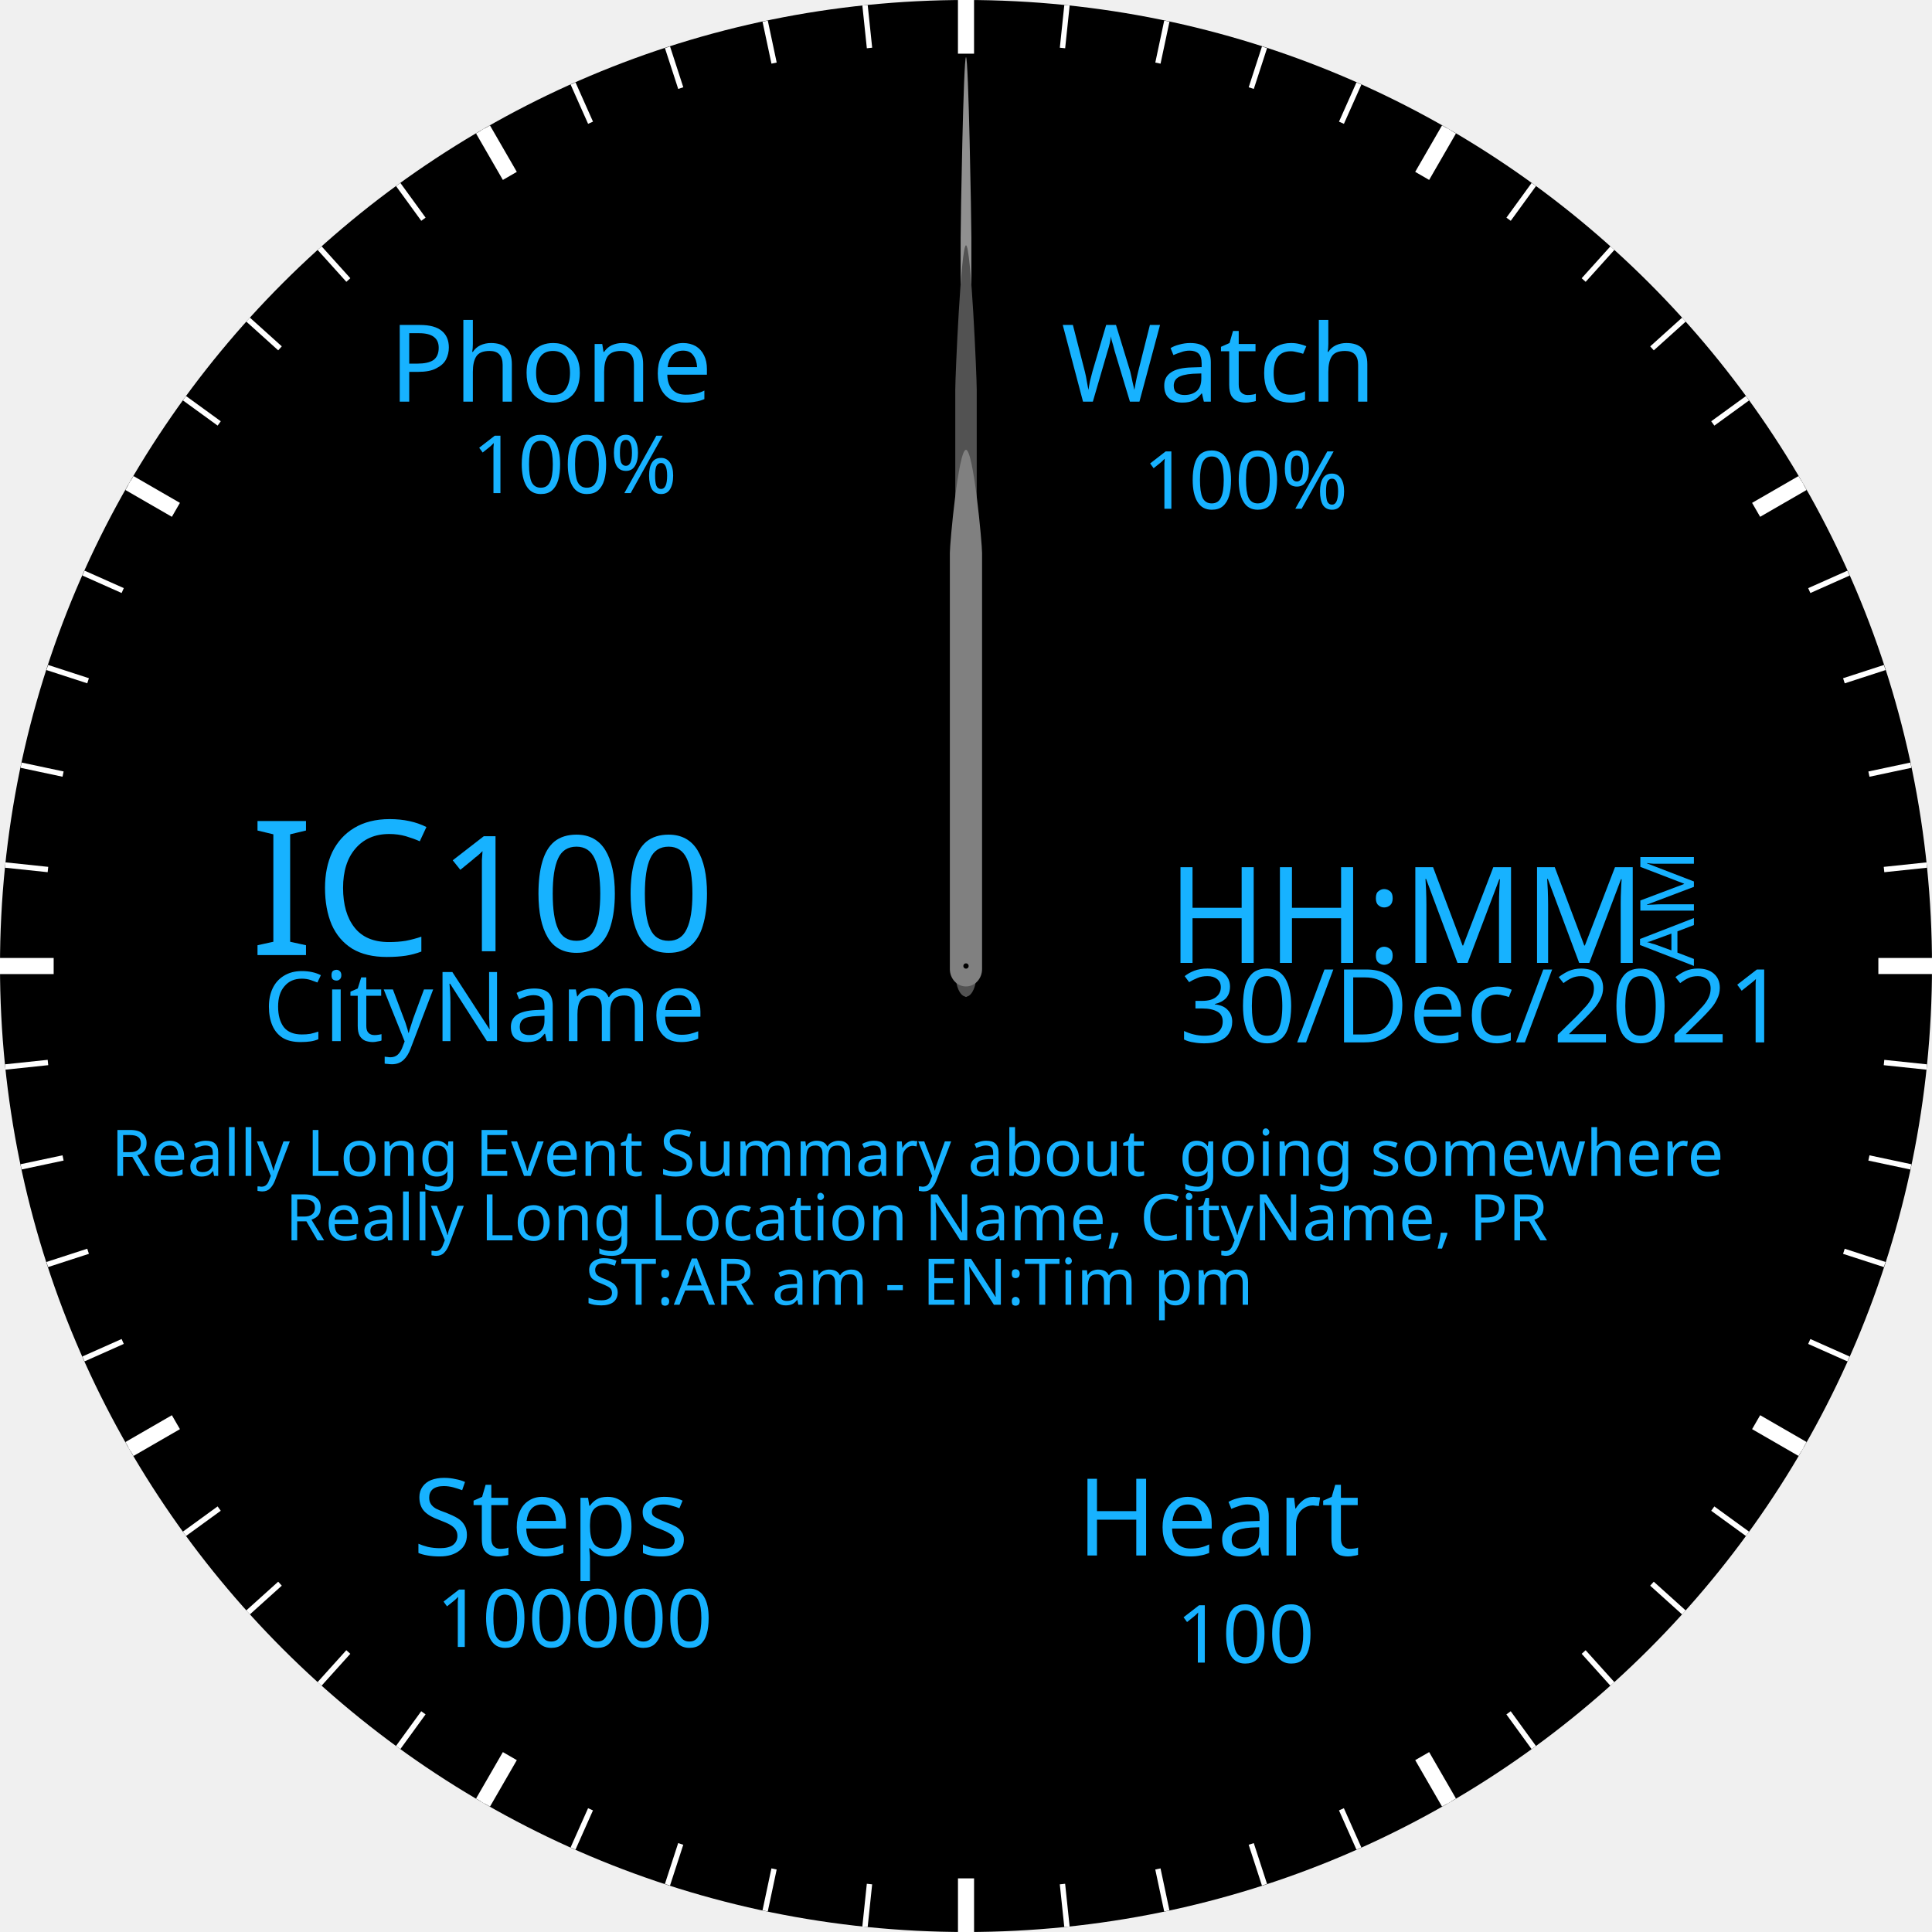
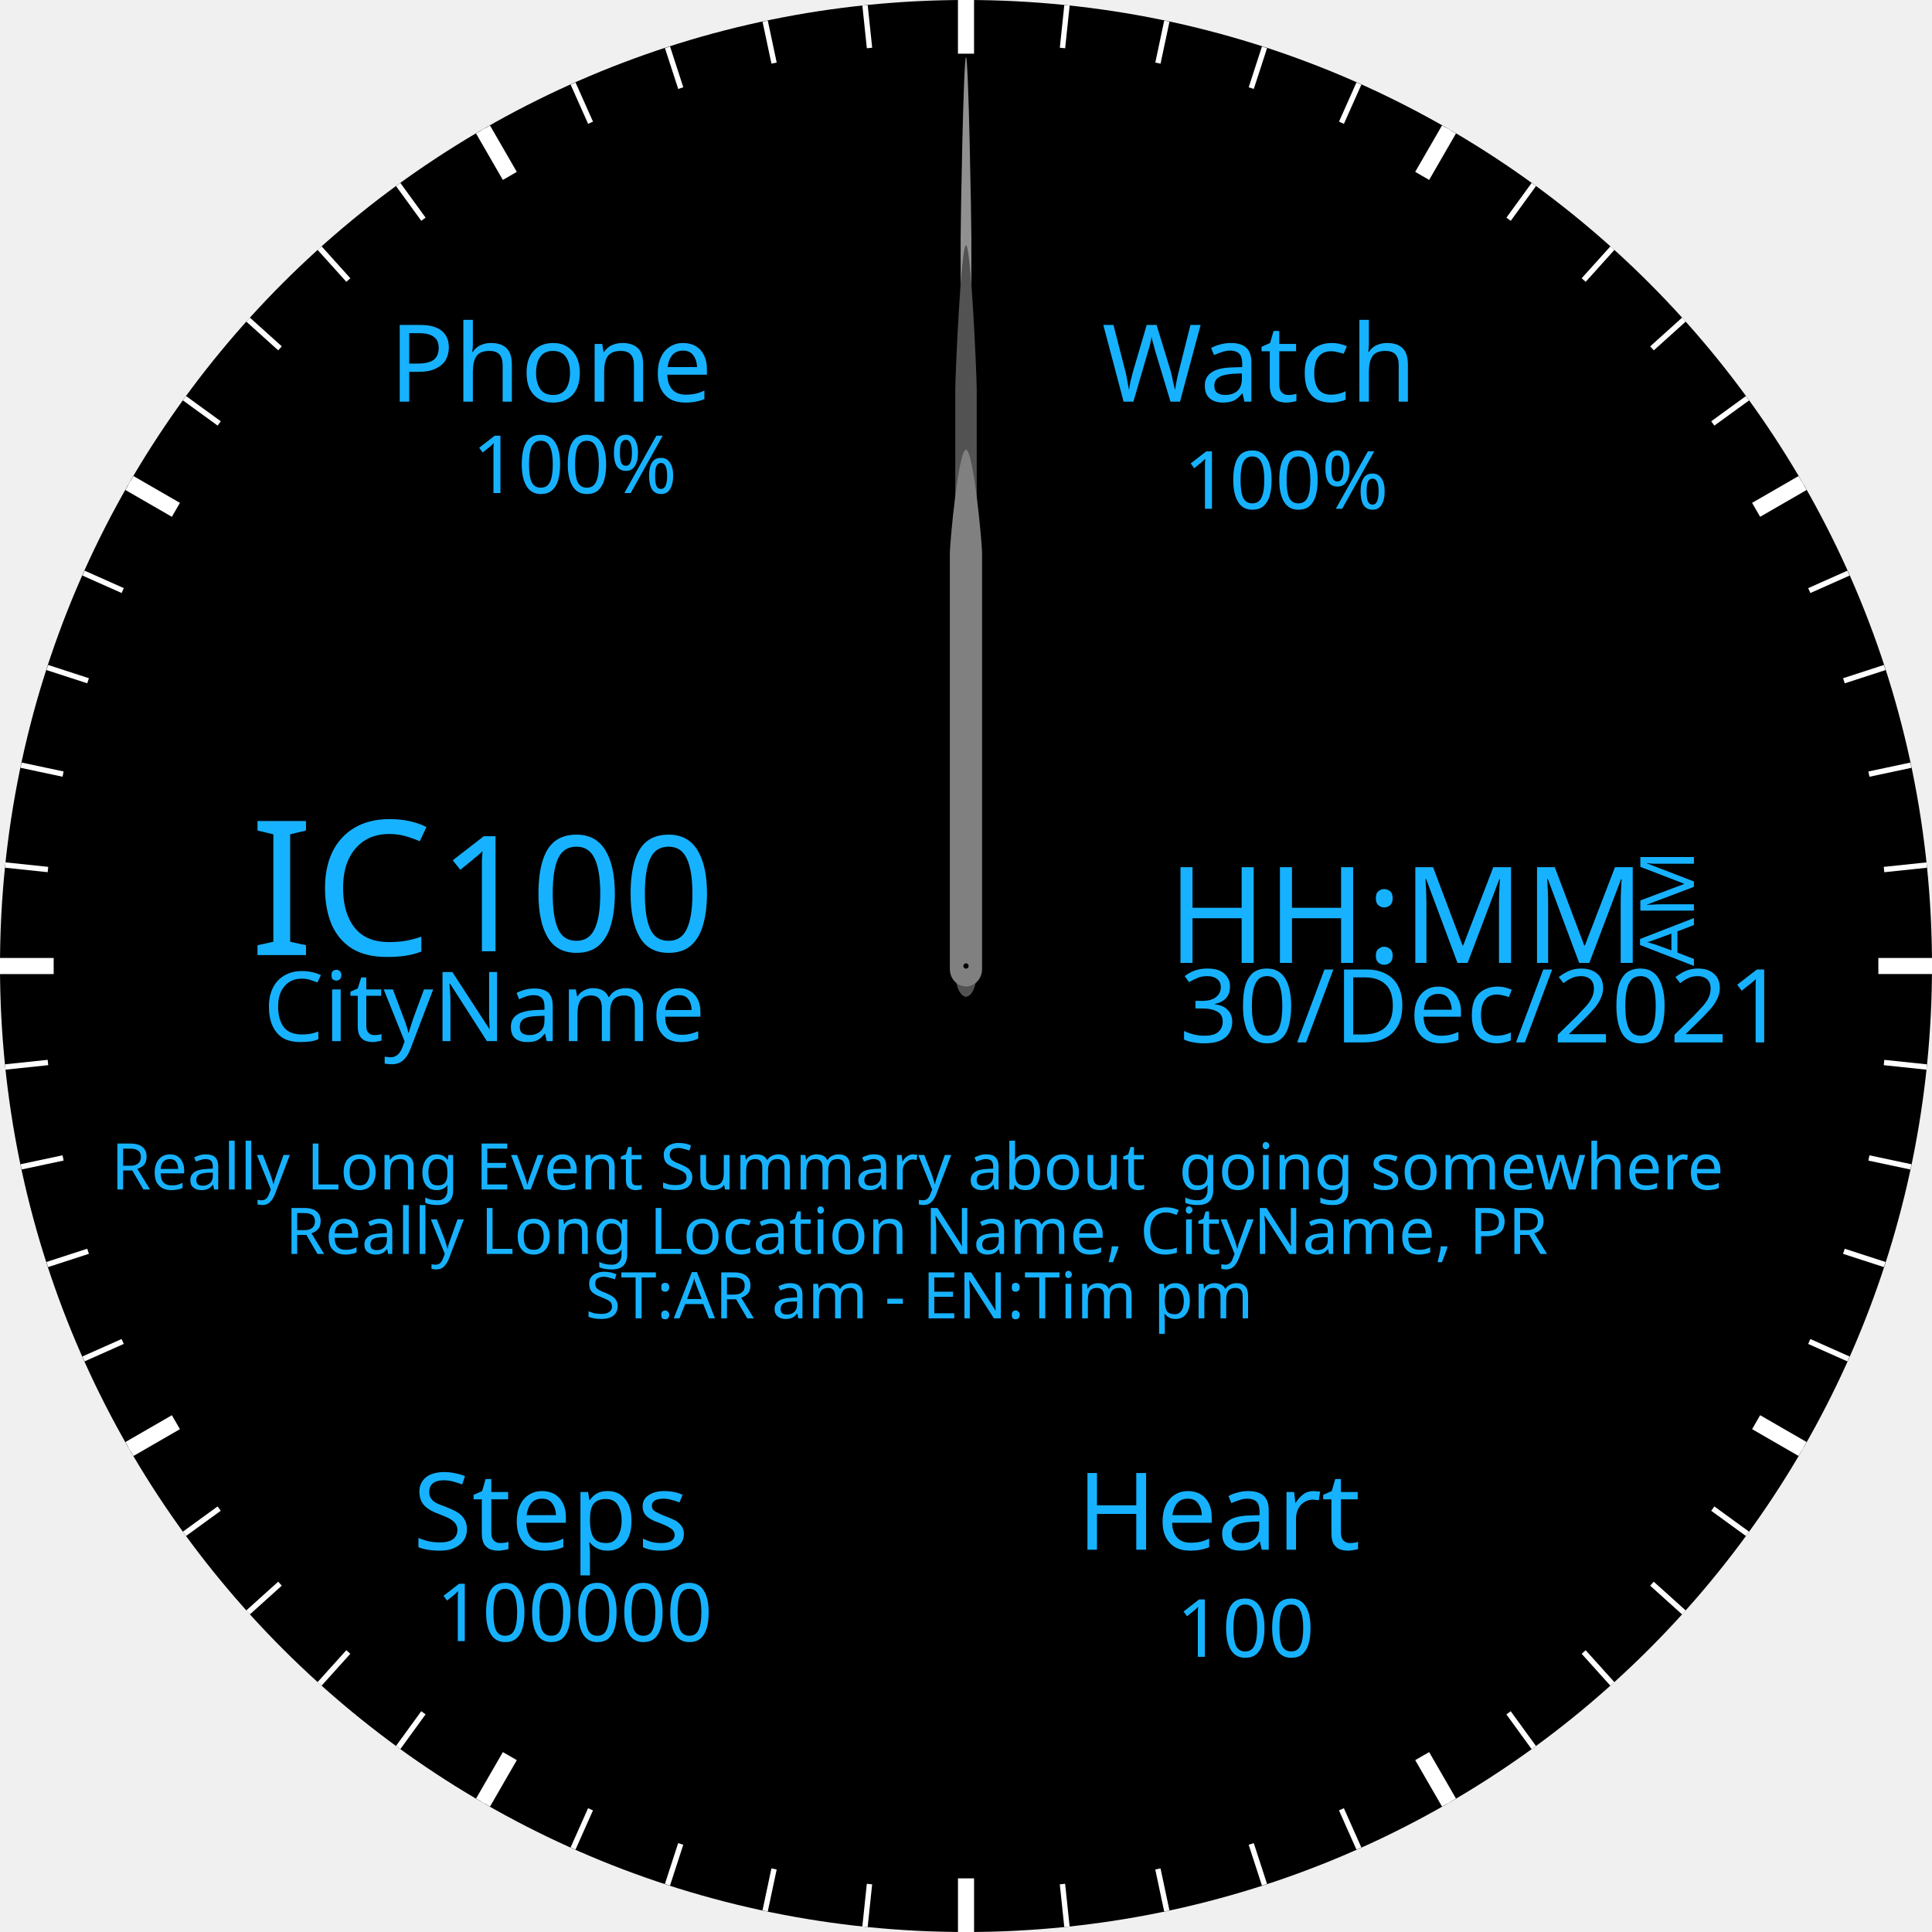
- <svg xmlns="http://www.w3.org/2000/svg" width="360" height="360" viewBox="0 0 95.25 95.25" version="1.1" id="svg5">
+ <svg xmlns="http://www.w3.org/2000/svg" width="360" height="360" viewBox="0 0 95.25 95.25" version="1.1" id="Main">
  <defs id="defs2" />
  <g id="layer1" style="display:inline">
    <circle style="fill:#000000;fill-opacity:1;stroke-width:1.055;stroke-opacity:0.7" id="path846" cx="47.625" cy="47.625" r="47.625" />
    <path id="use1676" style="fill:#ffffff;fill-opacity:1;stroke-width:0.178;stroke-opacity:0.7" d="m 179.5,0 v 8 h 1 V 0 Z m -17.818,0.934 -0.994,0.105 0.836,7.955 0.994,-0.104 z m 36.637,0 -0.836,7.957 0.994,0.104 0.836,-7.955 z m -55.254,2.896 -0.979,0.207 1.664,7.824 0.977,-0.207 z m 73.871,0 -1.662,7.824 0.977,0.209 1.664,-7.826 z m -92.084,4.824 -0.951,0.311 2.473,7.607 0.949,-0.309 z m 110.297,0.002 -2.473,7.609 0.951,0.309 2.473,-7.609 z m -127.906,6.701 -0.914,0.408 3.254,7.307 0.914,-0.406 z m 145.516,0.002 -3.254,7.309 0.914,0.406 3.254,-7.309 z m -162.328,8.506 -0.865,0.5 4,6.928 0.865,-0.5 z m 179.139,0.002 -4,6.928 0.867,0.5 4,-6.928 z m -194.969,10.215 -0.809,0.588 4.703,6.473 0.809,-0.588 z m 210.799,0.004 -4.701,6.471 0.809,0.588 4.701,-6.471 z m -225.475,11.812 -0.742,0.67 5.354,5.945 0.742,-0.67 z m 240.15,0.004 -5.354,5.945 0.744,0.668 5.354,-5.945 z m -253.51,13.283 -0.67,0.742 5.945,5.354 0.67,-0.744 z m 266.869,0.002 -5.945,5.354 0.67,0.742 5.945,-5.352 z m -278.768,14.607 -0.588,0.809 6.473,4.701 0.588,-0.809 z m 290.666,0.002 -6.473,4.703 0.588,0.809 6.473,-4.701 z m -300.971,15.77 -0.5,0.867 6.928,4 0.5,-0.867 z m 311.275,0.004 -6.928,4 0.5,0.867 6.928,-4 z m -319.877,16.762 -0.406,0.912 7.309,3.254 0.406,-0.912 z m 328.479,0.004 -7.309,3.254 0.406,0.912 7.309,-3.254 z m -335.279,17.566 -0.309,0.951 7.607,2.473 0.309,-0.951 z m 342.08,0.004 -7.609,2.473 0.309,0.951 7.609,-2.473 z m -347.008,18.182 -0.207,0.979 7.824,1.664 0.209,-0.979 z m 351.934,0.004 -7.824,1.664 0.207,0.979 7.826,-1.664 z m -354.934,18.598 -0.104,0.994 7.955,0.836 0.105,-0.994 z m 357.934,0.004 -7.957,0.836 0.105,0.994 7.955,-0.836 z M -0.006,179.502 v 1 H 7.994 v -1 z m 352.008,0.004 v 1 h 8 v -1 z M 8.883,197.484 0.928,198.32 1.031,199.314 8.988,198.479 Z m 342.229,0.004 -0.104,0.994 7.955,0.836 0.105,-0.994 z m -339.463,17.787 -7.826,1.662 0.209,0.979 7.824,-1.664 z m 336.699,0.004 -0.209,0.979 7.826,1.662 0.207,-0.979 z m -332.092,17.4 -7.607,2.471 0.309,0.951 7.609,-2.471 z m 327.482,0.004 -0.311,0.951 7.609,2.471 0.309,-0.951 z m -321.078,16.822 -7.309,3.254 0.406,0.914 7.309,-3.254 z m 314.674,0.004 -0.406,0.914 7.309,3.254 0.406,-0.914 z m -306.547,16.062 -6.928,4 0.5,0.865 6.928,-4 z m 298.42,0.004 -0.5,0.865 6.928,4 0.5,-0.865 z m -288.658,15.123 -6.473,4.703 0.588,0.809 6.473,-4.703 z m 278.896,0.004 -0.588,0.809 6.473,4.703 0.586,-0.809 z m -267.607,14.021 -5.945,5.354 0.67,0.742 5.943,-5.354 z m 256.316,0.004 -0.668,0.742 5.945,5.354 0.668,-0.744 z m -243.623,12.764 -5.354,5.945 0.744,0.67 5.354,-5.945 z m 230.93,0.004 -0.742,0.668 5.352,5.945 0.744,-0.668 z m -216.971,11.367 -4.703,6.473 0.811,0.588 4.701,-6.473 z m 203.012,0.002 -0.809,0.588 4.701,6.473 0.811,-0.588 z m -187.941,9.848 -4,6.928 0.867,0.5 4,-6.928 z m 172.871,0.002 -0.867,0.5 4,6.93 0.867,-0.5 z m -156.854,8.219 -3.254,7.309 0.914,0.406 3.254,-7.309 z m 140.834,0.002 -0.912,0.406 3.254,7.309 0.912,-0.406 z m -124.045,6.5 -2.471,7.607 0.951,0.309 2.471,-7.607 z m 107.256,0 -0.951,0.311 2.473,7.607 0.951,-0.309 z m -89.879,4.709 -1.662,7.826 0.979,0.207 1.662,-7.824 z m 72.502,0.002 -0.979,0.207 1.664,7.826 0.979,-0.209 z m -54.727,2.867 -0.836,7.957 0.994,0.104 0.836,-7.955 z m 36.953,0 -0.994,0.105 0.836,7.955 0.994,-0.104 z m -18.977,0.994 v 8 h 1 v -8 z" transform="scale(0.2645833)" />
    <path id="rect2471" style="fill:#ffffff;fill-opacity:1;stroke-width:0.157;stroke-opacity:0.7" d="m 178.5,0 v 10 h 3 V 0 Z m 90.201,23.365 -5,8.66 2.6,1.5 5,-8.66 z m -177.402,0.002 -2.598,1.5 5,8.66 2.598,-1.5 z m 243.838,65.334 -8.66,5 1.5,2.598 8.66,-5 z m -310.271,0.002 -1.5,2.598 8.66,5 1.5,-2.598 z M 350.004,178.5 v 3 h 10 v -3 z M 0,178.504 v 3 h 10 v -3 z m 327.979,85.199 -1.5,2.598 8.66,5 1.5,-2.598 z m -295.951,0.002 -8.66,5 1.5,2.598 8.66,-5 z m 234.275,62.771 -2.598,1.5 5,8.66 2.598,-1.5 z m -172.6,0.002 -5,8.66 2.598,1.5 5,-8.66 z m 84.801,23.525 v 10 h 3 v -10 z" transform="scale(0.2645833)" />
  </g>
  <g id="layer3" style="display:inline">
    <path id="SecondPointer" style="fill:#909090;fill-opacity:1;stroke-width:0.155;stroke-opacity:0.7" d="m 47.625,2.817 c 0.125,0 0.265,8.066 0.265,8.899 v 35.917 c 0,0.833 -0.118,1.503 -0.265,1.503 -0.147,0 -0.265,-0.67 -0.265,-1.503 V 11.716 c 0,-0.833 0.14,-8.899 0.265,-8.899 z" />
    <path id="MinutePointer" style="display:inline;fill:#525252;fill-opacity:1;stroke-width:0.196;stroke-opacity:0.7" d="m 47.625,12.095 c 0.249,0 0.529,6.45 0.529,7.116 v 28.722 c 0,0.666 -0.236,1.202 -0.529,1.202 -0.293,0 -0.529,-0.536 -0.529,-1.202 V 19.211 c 0,-0.666 0.28,-7.116 0.529,-7.116 z" />
    <path id="HourPointer" style="fill:#808080;fill-opacity:1;stroke-width:0.203;stroke-opacity:0.7" d="m 47.623,22.175 c 0.374,0 0.794,4.608 0.794,5.083 v 20.517 c 0,0.476 -0.354,0.858 -0.794,0.858 -0.44,0 -0.794,-0.383 -0.794,-0.858 V 27.258 c 0,-0.476 0.42,-5.083 0.794,-5.083 z" />
    <circle style="fill:#000000;fill-opacity:1;stroke-width:0.275;stroke-opacity:0.7" id="path5830" cx="47.625" cy="47.625" r="0.132" />
  </g>
  <g id="layer4" style="display:inline">
    <g id="g50164">
      <text xml:space="preserve" style="font-style:normal;font-weight:normal;font-size:6.615px;line-height:1.05;font-family:sans-serif;fill:#000000;fill-opacity:1;stroke:none;stroke-width:0.265" x="57.559" y="47.473" id="HourText">
        <tspan id="tspan9997" style="font-size:6.615px;fill:#17b2ff;fill-opacity:1;stroke-width:0.265" x="57.559" y="47.473">HH:MM</tspan>
      </text>
      <text xml:space="preserve" style="font-style:normal;font-variant:normal;font-weight:normal;font-stretch:ultra-condensed;font-size:5.027px;line-height:1.05;font-family:'Fira Sans Compressed';-inkscape-font-specification:'Fira Sans Compressed, Ultra-Condensed';font-variant-ligatures:normal;font-variant-caps:normal;font-variant-numeric:normal;font-variant-east-asian:normal;fill:#000000;fill-opacity:1;stroke:none;stroke-width:0" x="58.158" y="51.389" id="DateText">
        <tspan style="font-style:normal;font-variant:normal;font-weight:normal;font-stretch:condensed;font-size:5.027px;font-family:'Fira Sans Condensed';-inkscape-font-specification:'Fira Sans Condensed, Condensed';font-variant-ligatures:normal;font-variant-caps:normal;font-variant-numeric:normal;font-variant-east-asian:normal;fill:#17b2ff;fill-opacity:1;stroke-width:0.265" x="58.158" y="51.389" id="tspan35162">30/Dec/2021</tspan>
      </text>
      <text xml:space="preserve" style="font-style:normal;font-variant:normal;font-weight:normal;font-stretch:normal;font-size:3.704px;line-height:1.25;font-family:'Fira Sans';-inkscape-font-specification:'Fira Sans, Normal';font-variant-ligatures:normal;font-variant-caps:normal;font-variant-numeric:normal;font-variant-east-asian:normal;fill:#000000;fill-opacity:1;stroke:none;stroke-width:0.265" x="-47.621" y="83.51" id="AMPM" transform="rotate(-90)">
        <tspan id="tspan37740" style="font-style:normal;font-variant:normal;font-weight:normal;font-stretch:normal;font-size:3.704px;font-family:'Fira Sans';-inkscape-font-specification:'Fira Sans, Normal';font-variant-ligatures:normal;font-variant-caps:normal;font-variant-numeric:normal;font-variant-east-asian:normal;fill:#17b2ff;fill-opacity:1;stroke-width:0.265" x="-47.621" y="83.51">AM</tspan>
      </text>
    </g>
    <g id="g105941">
      <text xml:space="preserve" style="font-style:normal;font-weight:normal;font-size:9.26px;line-height:1.25;font-family:sans-serif;fill:#17b2ff;fill-opacity:1;stroke:none;stroke-width:0.265" x="12.32" y="47.085" id="WeatherIcon">
        <tspan id="tspan58718" style="font-size:9.26px;fill:#17b2ff;fill-opacity:1;stroke-width:0.265" x="12.32" y="47.085">IC</tspan>
      </text>
-       <text xml:space="preserve" style="font-style:normal;font-weight:normal;font-size:7.938px;line-height:1.25;font-family:sans-serif;fill:#17b2ff;fill-opacity:1;stroke:none;stroke-width:0.265" x="21.618" y="46.902" id="text61576">
+       <text xml:space="preserve" style="font-style:normal;font-weight:normal;font-size:7.938px;line-height:1.25;font-family:sans-serif;fill:#17b2ff;fill-opacity:1;stroke:none;stroke-width:0.265" x="21.618" y="46.902" id="Temp">
        <tspan id="tspan61574" style="font-size:7.938px;fill:#17b2ff;fill-opacity:1;stroke-width:0.265" x="21.618" y="46.902">100</tspan>
      </text>
-       <text xml:space="preserve" style="font-style:normal;font-weight:normal;font-size:4.763px;line-height:1.25;font-family:sans-serif;mix-blend-mode:normal;fill:#000000;fill-opacity:1;stroke:none;stroke-width:0.265" x="12.962" y="51.329" id="text87898">
+       <text xml:space="preserve" style="font-style:normal;font-weight:normal;font-size:4.763px;line-height:1.25;font-family:sans-serif;mix-blend-mode:normal;fill:#000000;fill-opacity:1;stroke:none;stroke-width:0.265" x="12.962" y="51.329" id="CityName">
        <tspan id="tspan87896" style="font-size:4.763px;fill:#17b2ff;fill-opacity:1;stroke-width:0.265" x="12.962" y="51.329">CityName</tspan>
      </text>
    </g>
-     <g id="g134542" transform="translate(0,5.046884)">
-       <text xml:space="preserve" style="font-style:normal;font-weight:normal;font-size:5.292px;line-height:1.25;font-family:sans-serif;text-align:center;text-anchor:middle;fill:#000000;fill-opacity:1;stroke:none;stroke-width:0.265" x="64.9" y="71.641" id="text101424">
-         <tspan id="tspan101422" style="font-size:5.292px;text-align:center;text-anchor:middle;fill:#17b2ff;fill-opacity:1;stroke-width:0.265" x="64.9" y="71.641">Heart</tspan>
+     <g id="g1558">
+       <text xml:space="preserve" style="font-style:normal;font-weight:normal;font-size:5.292px;line-height:1.25;font-family:sans-serif;text-align:center;text-anchor:middle;fill:#000000;fill-opacity:1;stroke:none;stroke-width:0.265" x="64.9" y="76.403" id="text101424">
+         <tspan id="tspan101422" style="font-size:5.292px;text-align:center;text-anchor:middle;fill:#17b2ff;fill-opacity:1;stroke-width:0.265" x="64.9" y="76.403">Heart</tspan>
      </text>
-       <text xml:space="preserve" style="font-style:normal;font-weight:normal;font-size:3.969px;line-height:1.25;font-family:sans-serif;fill:#000000;fill-opacity:1;stroke:none;stroke-width:0.265" x="65.011" y="76.92" id="HRCounter">
-         <tspan id="tspan121237" style="font-size:3.969px;text-align:center;text-anchor:middle;fill:#17b2ff;fill-opacity:1;stroke-width:0.265" x="65.011" y="76.92">100</tspan>
+       <text xml:space="preserve" style="font-style:normal;font-weight:normal;font-size:3.969px;line-height:1.25;font-family:sans-serif;fill:#000000;fill-opacity:1;stroke:none;stroke-width:0.265" x="65.011" y="81.682" id="HRCounter">
+         <tspan id="tspan121237" style="font-size:3.969px;text-align:center;text-anchor:middle;fill:#17b2ff;fill-opacity:1;stroke-width:0.265" x="65.011" y="81.682">100</tspan>
+       </text>
+       <text xml:space="preserve" style="font-style:normal;font-weight:normal;font-size:5.292px;line-height:1.25;font-family:sans-serif;text-align:center;text-anchor:middle;fill:#000000;fill-opacity:1;stroke:none;stroke-width:0.265" x="31.973" y="76.403" id="text98502">
+         <tspan id="tspan98500" style="font-size:5.292px;text-align:center;text-anchor:middle;fill:#17b2ff;fill-opacity:1;stroke-width:0.265" x="31.973" y="76.403">Steps</tspan>
+       </text>
+       <text xml:space="preserve" style="font-style:normal;font-weight:normal;font-size:3.969px;line-height:1.25;font-family:sans-serif;fill:#000000;fill-opacity:1;stroke:none;stroke-width:0.265" x="31.932" y="80.91" id="StepCounter">
+         <tspan id="tspan142600" style="font-size:3.969px;text-align:center;text-anchor:middle;fill:#17b2ff;fill-opacity:1;stroke-width:0.265" x="31.932" y="80.91">100000</tspan>
      </text>
    </g>
-     <g id="g158648" transform="translate(0,5.046884)">
-       <text xml:space="preserve" style="font-style:normal;font-weight:normal;font-size:5.292px;line-height:1.25;font-family:sans-serif;text-align:center;text-anchor:middle;fill:#000000;fill-opacity:1;stroke:none;stroke-width:0.265" x="31.973" y="71.641" id="text98502">
-         <tspan id="tspan98500" style="font-size:5.292px;text-align:center;text-anchor:middle;fill:#17b2ff;fill-opacity:1;stroke-width:0.265" x="31.973" y="71.641">Steps</tspan>
+     <g id="g2128">
+       <text xml:space="preserve" style="font-style:normal;font-weight:normal;font-size:5.292px;line-height:1.25;font-family:sans-serif;text-align:center;text-anchor:middle;fill:#000000;fill-opacity:1;stroke:none;stroke-width:0.265" x="66.9" y="19.802" id="text160892">
+         <tspan id="tspan160890" style="font-size:5.292px;text-align:center;text-anchor:middle;fill:#17b2ff;fill-opacity:1;stroke-width:0.265" x="66.9" y="19.802">Watch</tspan>
      </text>
-       <text xml:space="preserve" style="font-style:normal;font-weight:normal;font-size:3.969px;line-height:1.25;font-family:sans-serif;fill:#000000;fill-opacity:1;stroke:none;stroke-width:0.265" x="31.932" y="76.147" id="StepCounter">
-         <tspan id="tspan142600" style="font-size:3.969px;text-align:center;text-anchor:middle;fill:#17b2ff;fill-opacity:1;stroke-width:0.265" x="31.932" y="76.147">100000</tspan>
+       <text xml:space="preserve" style="font-style:normal;font-weight:normal;font-size:3.969px;line-height:1.25;font-family:sans-serif;fill:#000000;fill-opacity:1;stroke:none;stroke-width:0.265" x="67.011" y="25.081" id="WBat" width="100%">
+         <tspan id="tspan160894" style="font-size:3.969px;text-align:center;text-anchor:middle;fill:#17b2ff;fill-opacity:1;stroke-width:0.265" x="67.011" y="25.081">100%</tspan>
      </text>
    </g>
-     <g id="g160898" transform="translate(0,-51.83853)">
-       <text xml:space="preserve" style="font-style:normal;font-weight:normal;font-size:5.292px;line-height:1.25;font-family:sans-serif;text-align:center;text-anchor:middle;fill:#000000;fill-opacity:1;stroke:none;stroke-width:0.265" x="64.9" y="71.641" id="text160892">
-         <tspan id="tspan160890" style="font-size:5.292px;text-align:center;text-anchor:middle;fill:#17b2ff;fill-opacity:1;stroke-width:0.265" x="64.9" y="71.641">Watch</tspan>
+     <g id="g2145">
+       <text xml:space="preserve" style="font-style:normal;font-weight:normal;font-size:5.292px;line-height:1.25;font-family:sans-serif;text-align:center;text-anchor:middle;fill:#000000;fill-opacity:1;stroke:none;stroke-width:0.265" x="31.973" y="19.802" id="text160902">
+         <tspan id="tspan160900" style="font-size:5.292px;text-align:center;text-anchor:middle;fill:#17b2ff;fill-opacity:1;stroke-width:0.265" x="31.973" y="19.802">Phone</tspan>
      </text>
-       <text xml:space="preserve" style="font-style:normal;font-weight:normal;font-size:3.969px;line-height:1.25;font-family:sans-serif;fill:#000000;fill-opacity:1;stroke:none;stroke-width:0.265" x="65.011" y="76.92" id="WBat">
-         <tspan id="tspan160894" style="font-size:3.969px;text-align:center;text-anchor:middle;fill:#17b2ff;fill-opacity:1;stroke-width:0.265" x="65.011" y="76.92">100%</tspan>
+       <text xml:space="preserve" style="font-style:normal;font-weight:normal;font-size:3.969px;line-height:1.25;font-family:sans-serif;fill:#000000;fill-opacity:1;stroke:none;stroke-width:0.265" x="31.932" y="24.309" id="PBat">
+         <tspan id="tspan160904" style="font-size:3.969px;text-align:center;text-anchor:middle;fill:#17b2ff;fill-opacity:1;stroke-width:0.265" x="31.932" y="24.309">100%</tspan>
      </text>
    </g>
-     <g id="g160908" transform="translate(0,-51.83853)">
-       <text xml:space="preserve" style="font-style:normal;font-weight:normal;font-size:5.292px;line-height:1.25;font-family:sans-serif;text-align:center;text-anchor:middle;fill:#000000;fill-opacity:1;stroke:none;stroke-width:0.265" x="31.973" y="71.641" id="text160902">
-         <tspan id="tspan160900" style="font-size:5.292px;text-align:center;text-anchor:middle;fill:#17b2ff;fill-opacity:1;stroke-width:0.265" x="31.973" y="71.641">Phone</tspan>
-       </text>
-       <text xml:space="preserve" style="font-style:normal;font-weight:normal;font-size:3.969px;line-height:1.25;font-family:sans-serif;fill:#000000;fill-opacity:1;stroke:none;stroke-width:0.265" x="31.932" y="76.147" id="PBat">
-         <tspan id="tspan160904" style="font-size:3.969px;text-align:center;text-anchor:middle;fill:#17b2ff;fill-opacity:1;stroke-width:0.265" x="31.932" y="76.147">100%</tspan>
-       </text>
-     </g>
-     <g id="g198381" transform="translate(0,-0.6702854)">
+     <g id="g198381">
      <text xml:space="preserve" style="font-style:normal;font-weight:normal;font-size:3.175px;line-height:1.25;font-family:sans-serif;fill:#000000;fill-opacity:1;stroke:none;stroke-width:0.265" x="48.117" y="58.645" id="EventSummary">
        <tspan id="tspan177103" style="font-size:3.175px;text-align:center;text-anchor:middle;fill:#17b2ff;fill-opacity:1;stroke-width:0.265" x="48.117" y="58.645">Really Long Event Summary about  going somewhere</tspan>
      </text>
      <text xml:space="preserve" style="font-style:normal;font-weight:normal;font-size:3.175px;line-height:1.25;font-family:sans-serif;fill:#000000;fill-opacity:1;stroke:none;stroke-width:0.265" x="48.078" y="61.82" id="EventPlace">
        <tspan id="tspan188777" style="font-size:3.175px;text-align:center;text-anchor:middle;fill:#17b2ff;fill-opacity:1;stroke-width:0.265" x="48.078" y="61.82">Really Long Location Name, CityName, PR</tspan>
      </text>
      <text xml:space="preserve" style="font-style:normal;font-weight:normal;font-size:3.175px;line-height:1.25;font-family:sans-serif;fill:#000000;fill-opacity:1;stroke:none;stroke-width:0.265" x="48.218" y="64.995" id="EventTime">
        <tspan id="tspan194493" style="font-size:3.175px;text-align:center;text-anchor:middle;fill:#17b2ff;fill-opacity:1;stroke-width:0.265" x="48.218" y="64.995">ST:AR am - EN:Tim pm</tspan>
      </text>
    </g>
  </g>
</svg>
